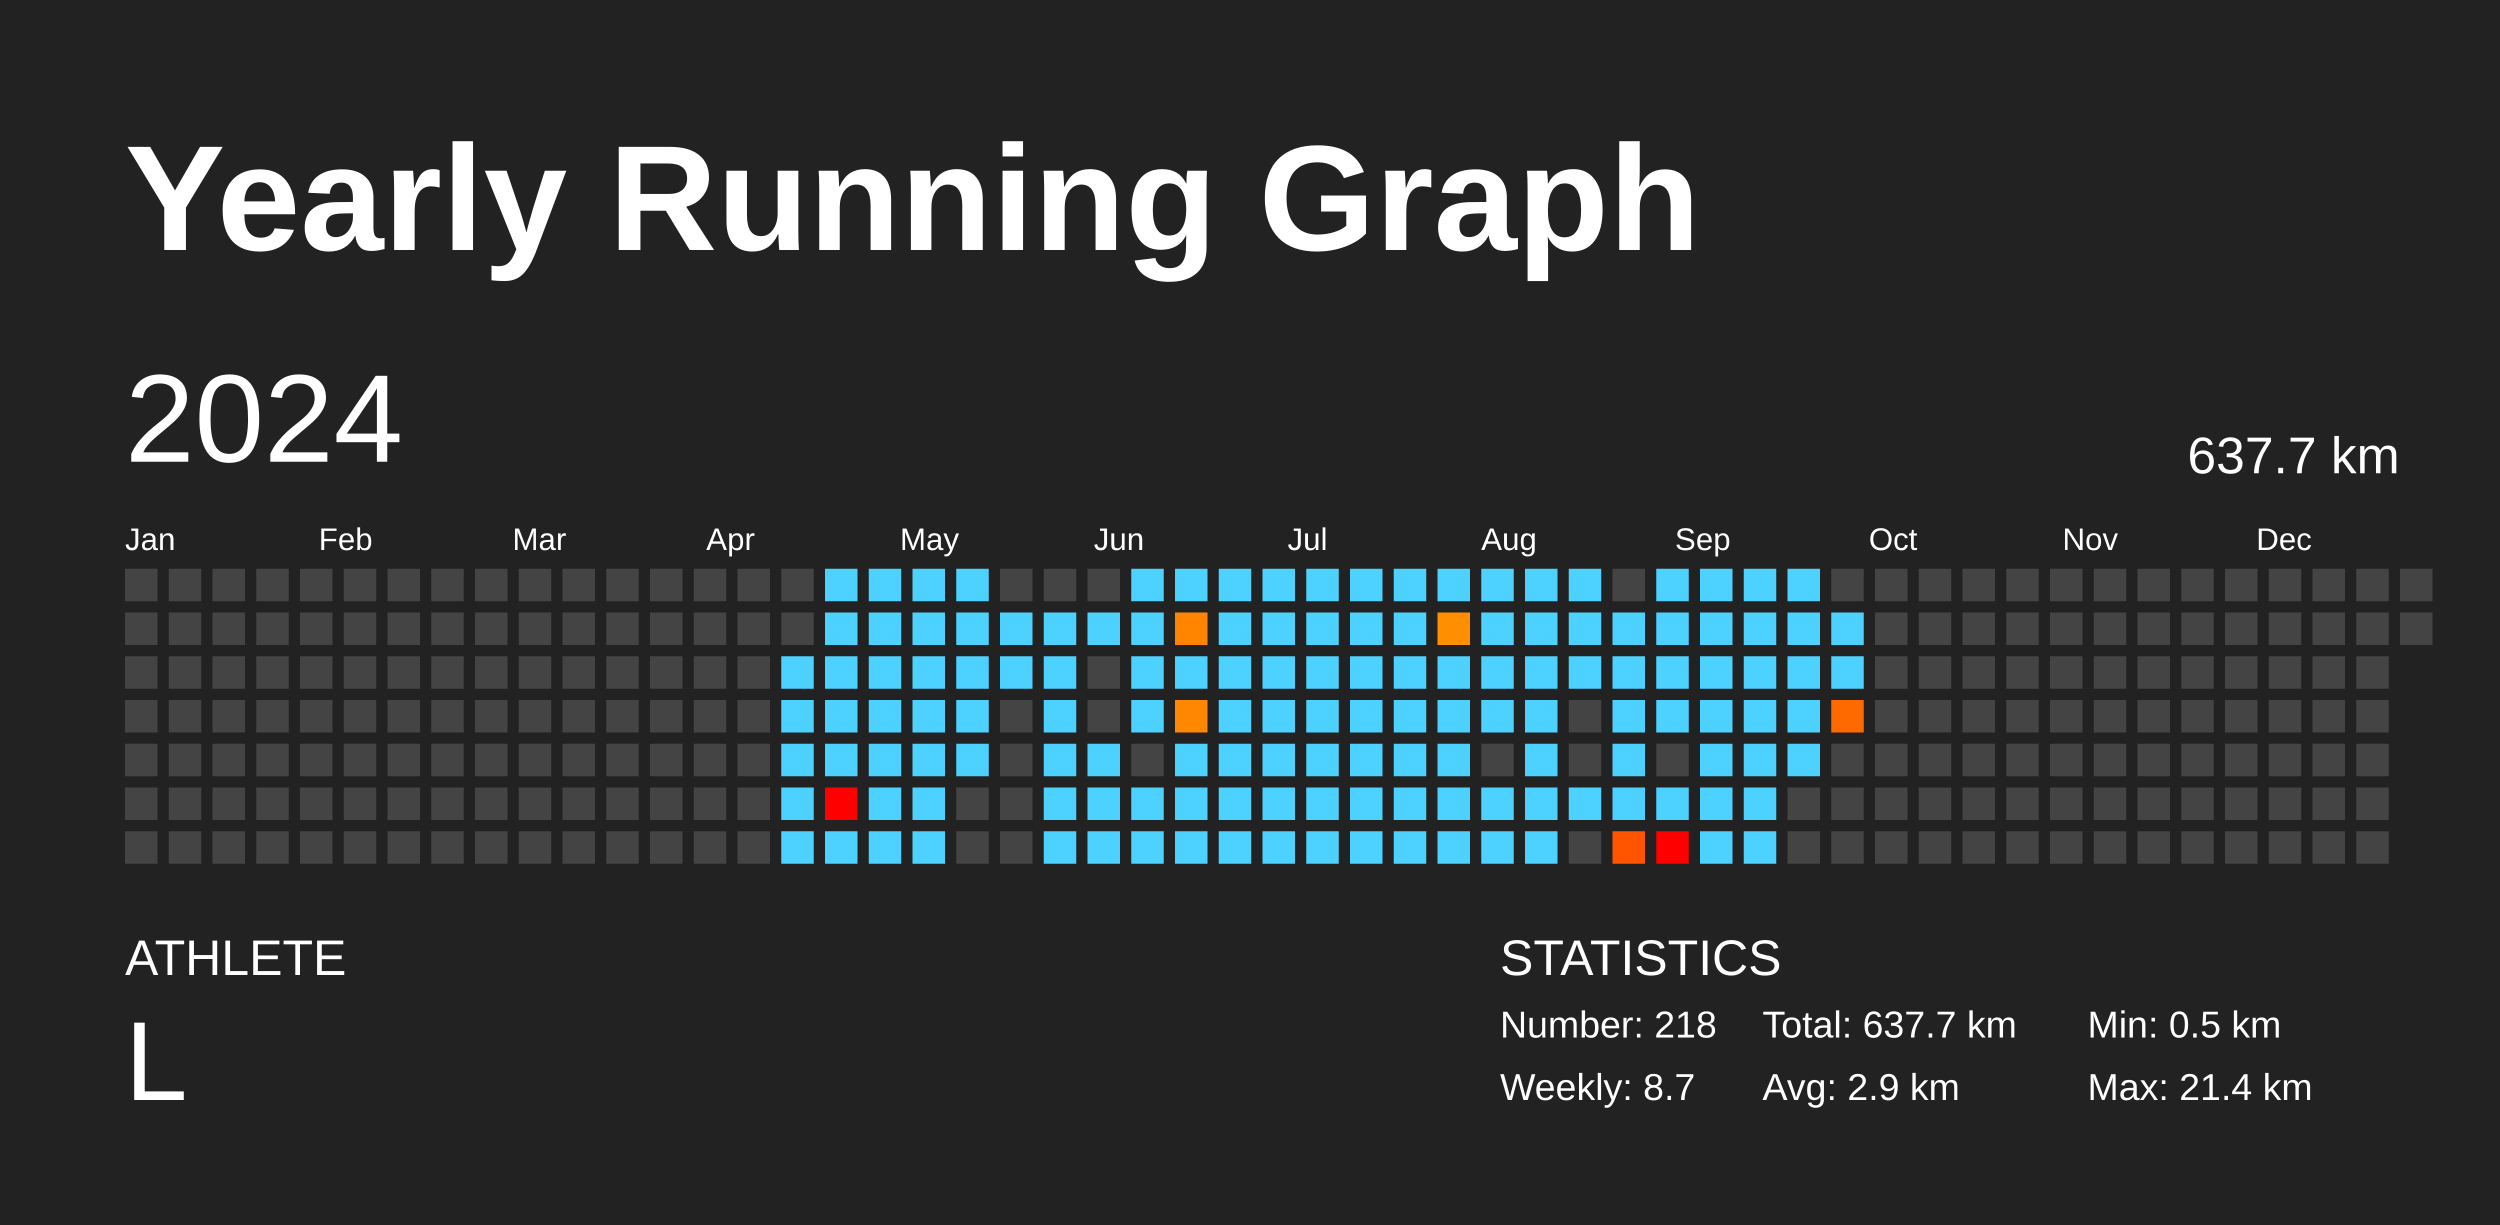
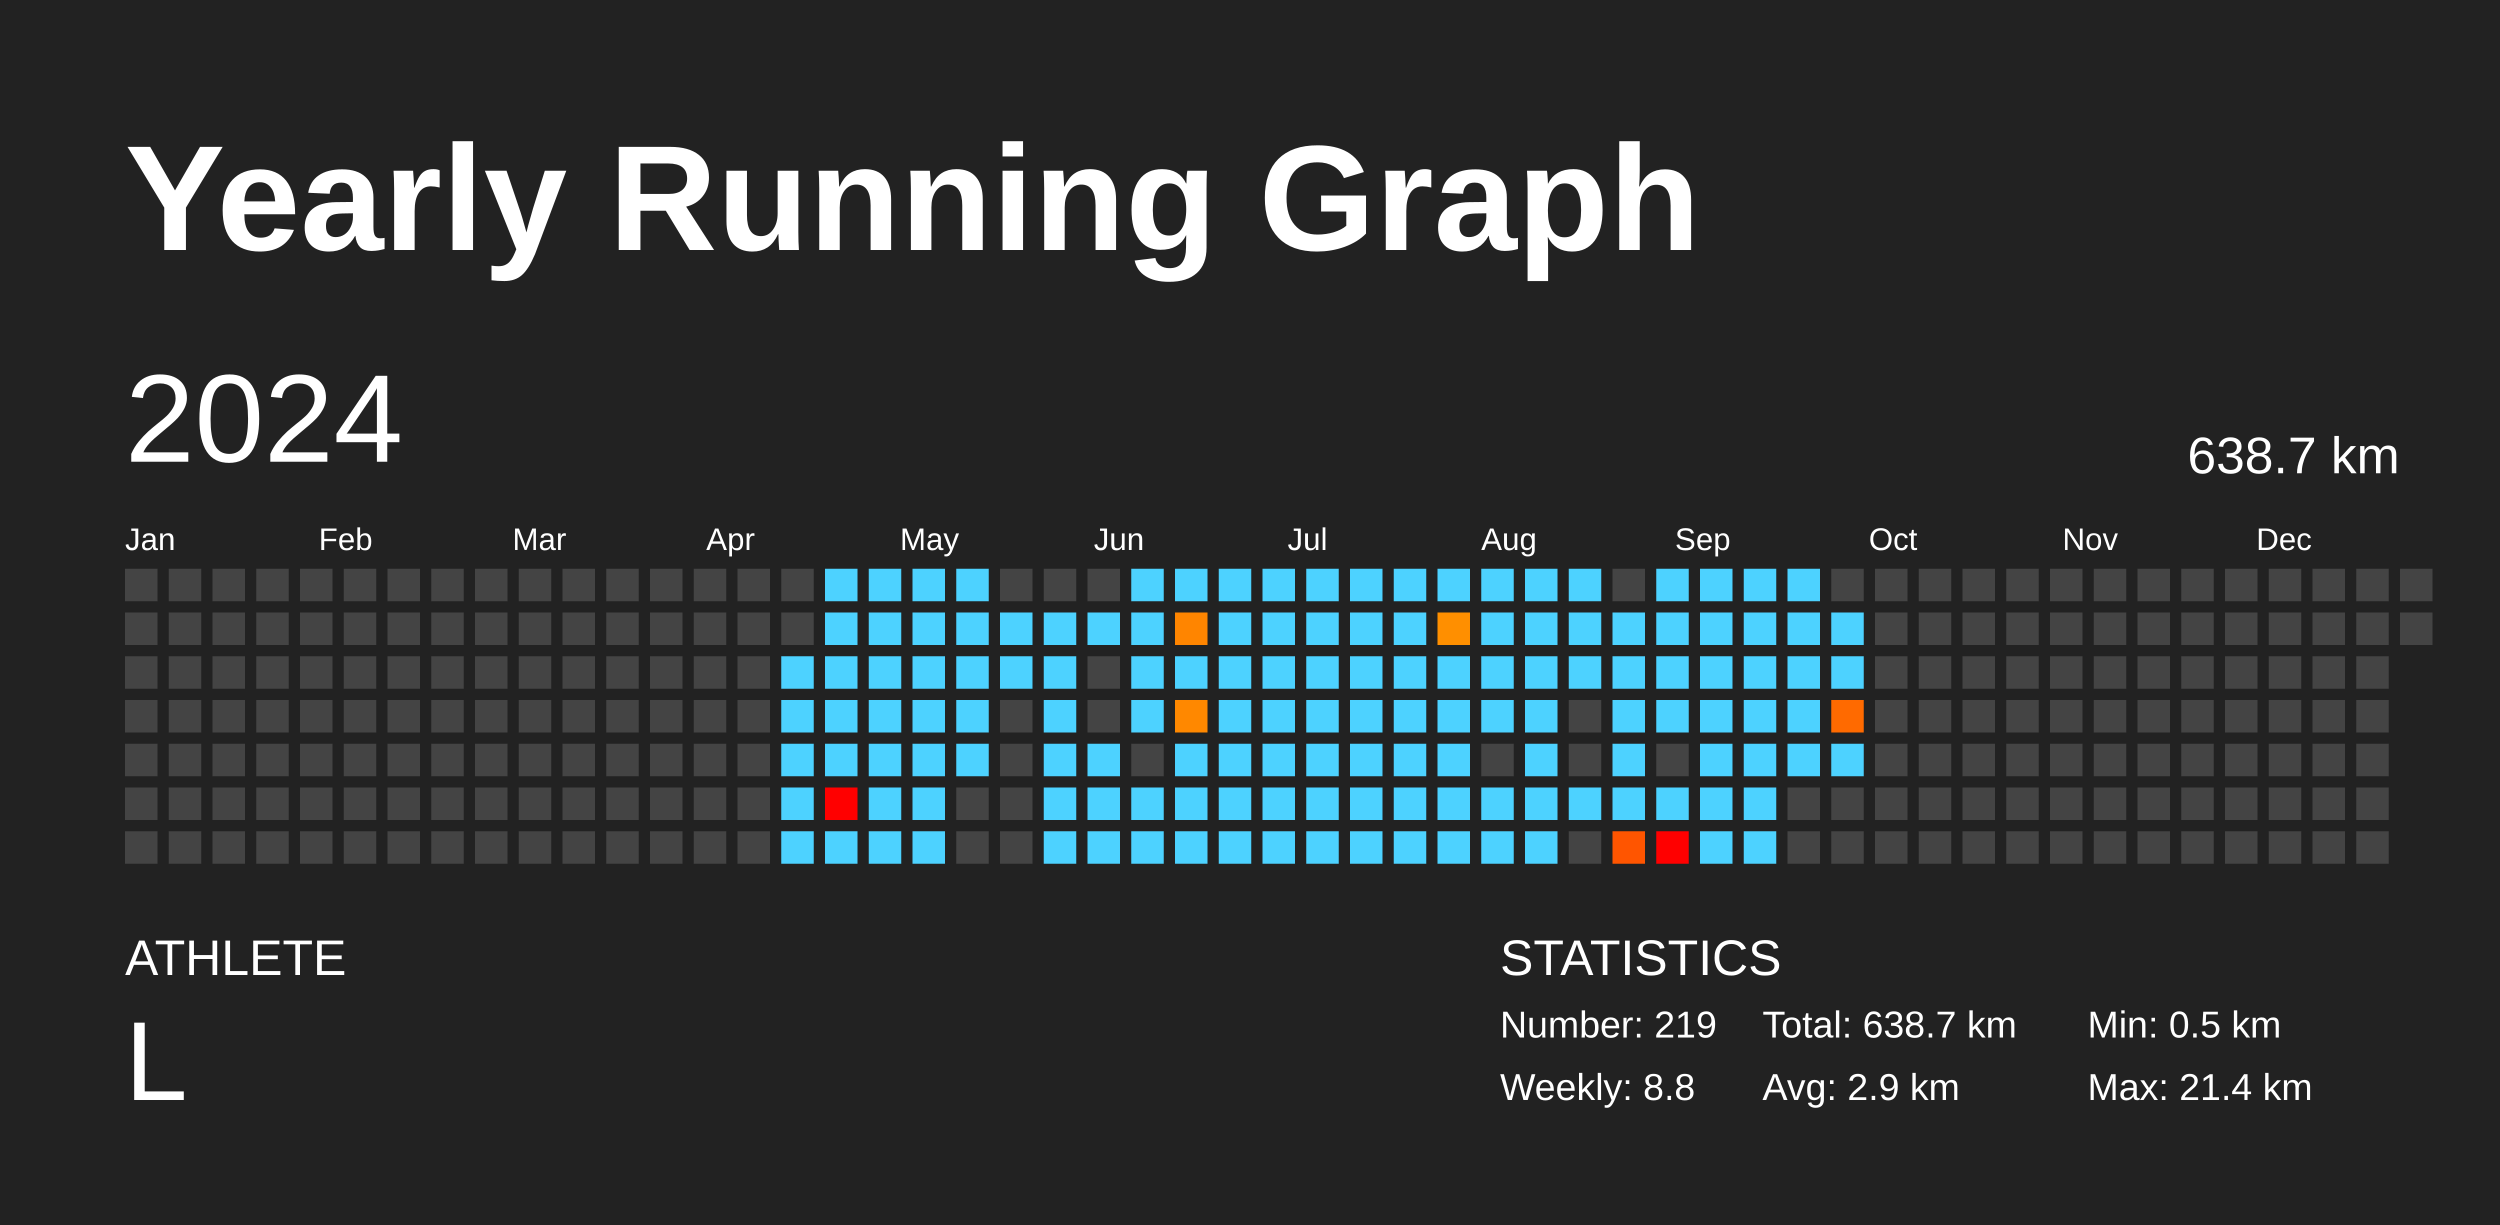
<svg xmlns="http://www.w3.org/2000/svg" baseProfile="full" height="98mm" version="1.1" viewBox="0,0,200,98" width="200mm">
  <defs />
  <rect fill="#222222" height="98" width="200" x="0" y="0" />
  <text fill="#FFFFFF" style="font-size:12px; font-family:Arial; font-weight:bold;" x="10" y="20">Yearly Running Graph</text>
  <text fill="#FFFFFF" style="font-size:4px; font-family:Arial" x="10" y="78">ATHLETE</text>
  <text fill="#FFFFFF" style="font-size:9px; font-family:Arial" x="10" y="88">L</text>
  <text fill="#FFFFFF" style="font-size:4px; font-family:Arial" x="120" y="78">STATISTICS</text>
-   <text fill="#FFFFFF" style="font-size:3px; font-family:Arial" x="120" y="83">Number: 218</text>
-   <text fill="#FFFFFF" style="font-size:3px; font-family:Arial" x="120" y="88">Weekly: 8.7</text>
-   <text fill="#FFFFFF" style="font-size:3px; font-family:Arial" x="141" y="83">Total: 637.7 km</text>
+   <text fill="#FFFFFF" style="font-size:3px; font-family:Arial" x="120" y="83">Number: 219</text>
+   <text fill="#FFFFFF" style="font-size:3px; font-family:Arial" x="120" y="88">Weekly: 8.8</text>
+   <text fill="#FFFFFF" style="font-size:3px; font-family:Arial" x="141" y="83">Total: 638.7 km</text>
  <text fill="#FFFFFF" style="font-size:3px; font-family:Arial" x="141" y="88">Avg: 2.9 km</text>
  <text fill="#FFFFFF" style="font-size:3px; font-family:Arial" x="167" y="83">Min: 0.5 km</text>
  <text fill="#FFFFFF" style="font-size:3px; font-family:Arial" x="167" y="88">Max: 21.4 km</text>
  <text dominant-baseline="hanging" fill="#FFFFFF" style="font-size:10.0px; font-family:Arial;" x="10" y="30">2024</text>
-   <text dominant-baseline="hanging" fill="#FFFFFF" style="font-size:4.125px; font-family:Arial;" x="175" y="35">637.7 km</text>
+   <text dominant-baseline="hanging" fill="#FFFFFF" style="font-size:4.125px; font-family:Arial;" x="175" y="35">638.7 km</text>
  <text fill="#FFFFFF" style="font-size:2.5px; font-family:Arial" x="10.0" y="44">Jan</text>
  <text fill="#FFFFFF" style="font-size:2.5px; font-family:Arial" x="25.5" y="44">Feb</text>
  <text fill="#FFFFFF" style="font-size:2.5px; font-family:Arial" x="41.0" y="44">Mar</text>
  <text fill="#FFFFFF" style="font-size:2.5px; font-family:Arial" x="56.5" y="44">Apr</text>
  <text fill="#FFFFFF" style="font-size:2.5px; font-family:Arial" x="72.0" y="44">May</text>
  <text fill="#FFFFFF" style="font-size:2.5px; font-family:Arial" x="87.5" y="44">Jun</text>
  <text fill="#FFFFFF" style="font-size:2.5px; font-family:Arial" x="103.0" y="44">Jul</text>
  <text fill="#FFFFFF" style="font-size:2.5px; font-family:Arial" x="118.5" y="44">Aug</text>
  <text fill="#FFFFFF" style="font-size:2.5px; font-family:Arial" x="134.0" y="44">Sep</text>
  <text fill="#FFFFFF" style="font-size:2.5px; font-family:Arial" x="149.5" y="44">Oct</text>
  <text fill="#FFFFFF" style="font-size:2.5px; font-family:Arial" x="165.0" y="44">Nov</text>
  <text fill="#FFFFFF" style="font-size:2.5px; font-family:Arial" x="180.5" y="44">Dec</text>
  <rect fill="#444444" height="2.6" width="2.6" x="10.0" y="45.5" />
  <rect fill="#444444" height="2.6" width="2.6" x="10.0" y="49.0" />
  <rect fill="#444444" height="2.6" width="2.6" x="10.0" y="52.5" />
  <rect fill="#444444" height="2.6" width="2.6" x="10.0" y="56.0" />
  <rect fill="#444444" height="2.6" width="2.6" x="10.0" y="59.5" />
  <rect fill="#444444" height="2.6" width="2.6" x="10.0" y="63.0" />
  <rect fill="#444444" height="2.6" width="2.6" x="10.0" y="66.5" />
  <rect fill="#444444" height="2.6" width="2.6" x="13.5" y="45.5" />
  <rect fill="#444444" height="2.6" width="2.6" x="13.5" y="49.0" />
  <rect fill="#444444" height="2.6" width="2.6" x="13.5" y="52.5" />
  <rect fill="#444444" height="2.6" width="2.6" x="13.5" y="56.0" />
  <rect fill="#444444" height="2.6" width="2.6" x="13.5" y="59.5" />
  <rect fill="#444444" height="2.6" width="2.6" x="13.5" y="63.0" />
  <rect fill="#444444" height="2.6" width="2.6" x="13.5" y="66.5" />
  <rect fill="#444444" height="2.6" width="2.6" x="17.0" y="45.5" />
  <rect fill="#444444" height="2.6" width="2.6" x="17.0" y="49.0" />
  <rect fill="#444444" height="2.6" width="2.6" x="17.0" y="52.5" />
  <rect fill="#444444" height="2.6" width="2.6" x="17.0" y="56.0" />
  <rect fill="#444444" height="2.6" width="2.6" x="17.0" y="59.5" />
  <rect fill="#444444" height="2.6" width="2.6" x="17.0" y="63.0" />
  <rect fill="#444444" height="2.6" width="2.6" x="17.0" y="66.5" />
  <rect fill="#444444" height="2.6" width="2.6" x="20.5" y="45.5" />
  <rect fill="#444444" height="2.6" width="2.6" x="20.5" y="49.0" />
  <rect fill="#444444" height="2.6" width="2.6" x="20.5" y="52.5" />
  <rect fill="#444444" height="2.6" width="2.6" x="20.5" y="56.0" />
  <rect fill="#444444" height="2.6" width="2.6" x="20.5" y="59.5" />
  <rect fill="#444444" height="2.6" width="2.6" x="20.5" y="63.0" />
  <rect fill="#444444" height="2.6" width="2.6" x="20.5" y="66.5" />
  <rect fill="#444444" height="2.6" width="2.6" x="24.0" y="45.5" />
  <rect fill="#444444" height="2.6" width="2.6" x="24.0" y="49.0" />
  <rect fill="#444444" height="2.6" width="2.6" x="24.0" y="52.5" />
  <rect fill="#444444" height="2.6" width="2.6" x="24.0" y="56.0" />
  <rect fill="#444444" height="2.6" width="2.6" x="24.0" y="59.5" />
  <rect fill="#444444" height="2.6" width="2.6" x="24.0" y="63.0" />
  <rect fill="#444444" height="2.6" width="2.6" x="24.0" y="66.5" />
  <rect fill="#444444" height="2.6" width="2.6" x="27.5" y="45.5" />
  <rect fill="#444444" height="2.6" width="2.6" x="27.5" y="49.0" />
  <rect fill="#444444" height="2.6" width="2.6" x="27.5" y="52.5" />
  <rect fill="#444444" height="2.6" width="2.6" x="27.5" y="56.0" />
  <rect fill="#444444" height="2.6" width="2.6" x="27.5" y="59.5" />
  <rect fill="#444444" height="2.6" width="2.6" x="27.5" y="63.0" />
  <rect fill="#444444" height="2.6" width="2.6" x="27.5" y="66.5" />
  <rect fill="#444444" height="2.6" width="2.6" x="31.0" y="45.5" />
  <rect fill="#444444" height="2.6" width="2.6" x="31.0" y="49.0" />
  <rect fill="#444444" height="2.6" width="2.6" x="31.0" y="52.5" />
  <rect fill="#444444" height="2.6" width="2.6" x="31.0" y="56.0" />
  <rect fill="#444444" height="2.6" width="2.6" x="31.0" y="59.5" />
  <rect fill="#444444" height="2.6" width="2.6" x="31.0" y="63.0" />
  <rect fill="#444444" height="2.6" width="2.6" x="31.0" y="66.5" />
  <rect fill="#444444" height="2.6" width="2.6" x="34.5" y="45.5" />
  <rect fill="#444444" height="2.6" width="2.6" x="34.5" y="49.0" />
  <rect fill="#444444" height="2.6" width="2.6" x="34.5" y="52.5" />
  <rect fill="#444444" height="2.6" width="2.6" x="34.5" y="56.0" />
  <rect fill="#444444" height="2.6" width="2.6" x="34.5" y="59.5" />
  <rect fill="#444444" height="2.6" width="2.6" x="34.5" y="63.0" />
  <rect fill="#444444" height="2.6" width="2.6" x="34.5" y="66.5" />
  <rect fill="#444444" height="2.6" width="2.6" x="38.0" y="45.5" />
  <rect fill="#444444" height="2.6" width="2.6" x="38.0" y="49.0" />
  <rect fill="#444444" height="2.6" width="2.6" x="38.0" y="52.5" />
  <rect fill="#444444" height="2.6" width="2.6" x="38.0" y="56.0" />
  <rect fill="#444444" height="2.6" width="2.6" x="38.0" y="59.5" />
  <rect fill="#444444" height="2.6" width="2.6" x="38.0" y="63.0" />
  <rect fill="#444444" height="2.6" width="2.6" x="38.0" y="66.5" />
  <rect fill="#444444" height="2.6" width="2.6" x="41.5" y="45.5" />
  <rect fill="#444444" height="2.6" width="2.6" x="41.5" y="49.0" />
  <rect fill="#444444" height="2.6" width="2.6" x="41.5" y="52.5" />
  <rect fill="#444444" height="2.6" width="2.6" x="41.5" y="56.0" />
  <rect fill="#444444" height="2.6" width="2.6" x="41.5" y="59.5" />
  <rect fill="#444444" height="2.6" width="2.6" x="41.5" y="63.0" />
  <rect fill="#444444" height="2.6" width="2.6" x="41.5" y="66.5" />
  <rect fill="#444444" height="2.6" width="2.6" x="45.0" y="45.5" />
  <rect fill="#444444" height="2.6" width="2.6" x="45.0" y="49.0" />
  <rect fill="#444444" height="2.6" width="2.6" x="45.0" y="52.5" />
  <rect fill="#444444" height="2.6" width="2.6" x="45.0" y="56.0" />
  <rect fill="#444444" height="2.6" width="2.6" x="45.0" y="59.5" />
  <rect fill="#444444" height="2.6" width="2.6" x="45.0" y="63.0" />
  <rect fill="#444444" height="2.6" width="2.6" x="45.0" y="66.5" />
  <rect fill="#444444" height="2.6" width="2.6" x="48.5" y="45.5" />
  <rect fill="#444444" height="2.6" width="2.6" x="48.5" y="49.0" />
  <rect fill="#444444" height="2.6" width="2.6" x="48.5" y="52.5" />
  <rect fill="#444444" height="2.6" width="2.6" x="48.5" y="56.0" />
  <rect fill="#444444" height="2.6" width="2.6" x="48.5" y="59.5" />
  <rect fill="#444444" height="2.6" width="2.6" x="48.5" y="63.0" />
  <rect fill="#444444" height="2.6" width="2.6" x="48.5" y="66.5" />
  <rect fill="#444444" height="2.6" width="2.6" x="52.0" y="45.5" />
  <rect fill="#444444" height="2.6" width="2.6" x="52.0" y="49.0" />
  <rect fill="#444444" height="2.6" width="2.6" x="52.0" y="52.5" />
  <rect fill="#444444" height="2.6" width="2.6" x="52.0" y="56.0" />
  <rect fill="#444444" height="2.6" width="2.6" x="52.0" y="59.5" />
  <rect fill="#444444" height="2.6" width="2.6" x="52.0" y="63.0" />
  <rect fill="#444444" height="2.6" width="2.6" x="52.0" y="66.5" />
  <rect fill="#444444" height="2.6" width="2.6" x="55.5" y="45.5" />
  <rect fill="#444444" height="2.6" width="2.6" x="55.5" y="49.0" />
  <rect fill="#444444" height="2.6" width="2.6" x="55.5" y="52.5" />
  <rect fill="#444444" height="2.6" width="2.6" x="55.5" y="56.0" />
  <rect fill="#444444" height="2.6" width="2.6" x="55.5" y="59.5" />
  <rect fill="#444444" height="2.6" width="2.6" x="55.5" y="63.0" />
  <rect fill="#444444" height="2.6" width="2.6" x="55.5" y="66.5" />
  <rect fill="#444444" height="2.6" width="2.6" x="59.0" y="45.5" />
  <rect fill="#444444" height="2.6" width="2.6" x="59.0" y="49.0" />
  <rect fill="#444444" height="2.6" width="2.6" x="59.0" y="52.5" />
  <rect fill="#444444" height="2.6" width="2.6" x="59.0" y="56.0" />
  <rect fill="#444444" height="2.6" width="2.6" x="59.0" y="59.5" />
  <rect fill="#444444" height="2.6" width="2.6" x="59.0" y="63.0" />
  <rect fill="#444444" height="2.6" width="2.6" x="59.0" y="66.5" />
  <rect fill="#444444" height="2.6" width="2.6" x="62.5" y="45.5" />
  <rect fill="#444444" height="2.6" width="2.6" x="62.5" y="49.0" />
  <rect fill="#4dd2ff" height="2.6" width="2.6" x="62.5" y="52.5" />
  <rect fill="#4dd2ff" height="2.6" width="2.6" x="62.5" y="56.0" />
  <rect fill="#4dd2ff" height="2.6" width="2.6" x="62.5" y="59.5" />
  <rect fill="#4dd2ff" height="2.6" width="2.6" x="62.5" y="63.0" />
  <rect fill="#4dd2ff" height="2.6" width="2.6" x="62.5" y="66.5" />
  <rect fill="#4dd2ff" height="2.6" width="2.6" x="66.0" y="45.5" />
  <rect fill="#4dd2ff" height="2.6" width="2.6" x="66.0" y="49.0" />
  <rect fill="#4dd2ff" height="2.6" width="2.6" x="66.0" y="52.5" />
  <rect fill="#4dd2ff" height="2.6" width="2.6" x="66.0" y="56.0" />
  <rect fill="#4dd2ff" height="2.6" width="2.6" x="66.0" y="59.5" />
  <rect fill="red" height="2.6" width="2.6" x="66.0" y="63.0" />
  <rect fill="#4dd2ff" height="2.6" width="2.6" x="66.0" y="66.5" />
  <rect fill="#4dd2ff" height="2.6" width="2.6" x="69.5" y="45.5" />
  <rect fill="#4dd2ff" height="2.6" width="2.6" x="69.5" y="49.0" />
  <rect fill="#4dd2ff" height="2.6" width="2.6" x="69.5" y="52.5" />
  <rect fill="#4dd2ff" height="2.6" width="2.6" x="69.5" y="56.0" />
  <rect fill="#4dd2ff" height="2.6" width="2.6" x="69.5" y="59.5" />
  <rect fill="#4dd2ff" height="2.6" width="2.6" x="69.5" y="63.0" />
  <rect fill="#4dd2ff" height="2.6" width="2.6" x="69.5" y="66.5" />
  <rect fill="#4dd2ff" height="2.6" width="2.6" x="73.0" y="45.5" />
  <rect fill="#4dd2ff" height="2.6" width="2.6" x="73.0" y="49.0" />
  <rect fill="#4dd2ff" height="2.6" width="2.6" x="73.0" y="52.5" />
  <rect fill="#4dd2ff" height="2.6" width="2.6" x="73.0" y="56.0" />
  <rect fill="#4dd2ff" height="2.6" width="2.6" x="73.0" y="59.5" />
  <rect fill="#4dd2ff" height="2.6" width="2.6" x="73.0" y="63.0" />
  <rect fill="#4dd2ff" height="2.6" width="2.6" x="73.0" y="66.5" />
  <rect fill="#4dd2ff" height="2.6" width="2.6" x="76.5" y="45.5" />
  <rect fill="#4dd2ff" height="2.6" width="2.6" x="76.5" y="49.0" />
  <rect fill="#4dd2ff" height="2.6" width="2.6" x="76.5" y="52.5" />
  <rect fill="#4dd2ff" height="2.6" width="2.6" x="76.5" y="56.0" />
  <rect fill="#4dd2ff" height="2.6" width="2.6" x="76.5" y="59.5" />
  <rect fill="#444444" height="2.6" width="2.6" x="76.5" y="63.0" />
  <rect fill="#444444" height="2.6" width="2.6" x="76.5" y="66.5" />
  <rect fill="#444444" height="2.6" width="2.6" x="80.0" y="45.5" />
  <rect fill="#4dd2ff" height="2.6" width="2.6" x="80.0" y="49.0" />
  <rect fill="#4dd2ff" height="2.6" width="2.6" x="80.0" y="52.5" />
  <rect fill="#444444" height="2.6" width="2.6" x="80.0" y="56.0" />
  <rect fill="#444444" height="2.6" width="2.6" x="80.0" y="59.5" />
  <rect fill="#444444" height="2.6" width="2.6" x="80.0" y="63.0" />
  <rect fill="#444444" height="2.6" width="2.6" x="80.0" y="66.5" />
  <rect fill="#444444" height="2.6" width="2.6" x="83.5" y="45.5" />
  <rect fill="#4dd2ff" height="2.6" width="2.6" x="83.5" y="49.0" />
  <rect fill="#4dd2ff" height="2.6" width="2.6" x="83.5" y="52.5" />
  <rect fill="#4dd2ff" height="2.6" width="2.6" x="83.5" y="56.0" />
  <rect fill="#4dd2ff" height="2.6" width="2.6" x="83.5" y="59.5" />
  <rect fill="#4dd2ff" height="2.6" width="2.6" x="83.5" y="63.0" />
  <rect fill="#4dd2ff" height="2.6" width="2.6" x="83.5" y="66.5" />
  <rect fill="#444444" height="2.6" width="2.6" x="87.0" y="45.5" />
  <rect fill="#4dd2ff" height="2.6" width="2.6" x="87.0" y="49.0" />
  <rect fill="#444444" height="2.6" width="2.6" x="87.0" y="52.5" />
  <rect fill="#444444" height="2.6" width="2.6" x="87.0" y="56.0" />
  <rect fill="#4dd2ff" height="2.6" width="2.6" x="87.0" y="59.5" />
  <rect fill="#4dd2ff" height="2.6" width="2.6" x="87.0" y="63.0" />
  <rect fill="#4dd2ff" height="2.6" width="2.6" x="87.0" y="66.5" />
  <rect fill="#4dd2ff" height="2.6" width="2.6" x="90.5" y="45.5" />
  <rect fill="#4dd2ff" height="2.6" width="2.6" x="90.5" y="49.0" />
  <rect fill="#4dd2ff" height="2.6" width="2.6" x="90.5" y="52.5" />
  <rect fill="#4dd2ff" height="2.6" width="2.6" x="90.5" y="56.0" />
  <rect fill="#444444" height="2.6" width="2.6" x="90.5" y="59.5" />
  <rect fill="#4dd2ff" height="2.6" width="2.6" x="90.5" y="63.0" />
  <rect fill="#4dd2ff" height="2.6" width="2.6" x="90.5" y="66.5" />
  <rect fill="#4dd2ff" height="2.6" width="2.6" x="94.0" y="45.5" />
  <rect fill="#ff8500" height="2.6" width="2.6" x="94.0" y="49.0" />
  <rect fill="#4dd2ff" height="2.6" width="2.6" x="94.0" y="52.5" />
  <rect fill="#ff8800" height="2.6" width="2.6" x="94.0" y="56.0" />
  <rect fill="#4dd2ff" height="2.6" width="2.6" x="94.0" y="59.5" />
  <rect fill="#4dd2ff" height="2.6" width="2.6" x="94.0" y="63.0" />
  <rect fill="#4dd2ff" height="2.6" width="2.6" x="94.0" y="66.5" />
  <rect fill="#4dd2ff" height="2.6" width="2.6" x="97.5" y="45.5" />
  <rect fill="#4dd2ff" height="2.6" width="2.6" x="97.5" y="49.0" />
  <rect fill="#4dd2ff" height="2.6" width="2.6" x="97.5" y="52.5" />
  <rect fill="#4dd2ff" height="2.6" width="2.6" x="97.5" y="56.0" />
  <rect fill="#4dd2ff" height="2.6" width="2.6" x="97.5" y="59.5" />
  <rect fill="#4dd2ff" height="2.6" width="2.6" x="97.5" y="63.0" />
  <rect fill="#4dd2ff" height="2.6" width="2.6" x="97.5" y="66.5" />
  <rect fill="#4dd2ff" height="2.6" width="2.6" x="101.0" y="45.5" />
  <rect fill="#4dd2ff" height="2.6" width="2.6" x="101.0" y="49.0" />
  <rect fill="#4dd2ff" height="2.6" width="2.6" x="101.0" y="52.5" />
  <rect fill="#4dd2ff" height="2.6" width="2.6" x="101.0" y="56.0" />
  <rect fill="#4dd2ff" height="2.6" width="2.6" x="101.0" y="59.5" />
  <rect fill="#4dd2ff" height="2.6" width="2.6" x="101.0" y="63.0" />
  <rect fill="#4dd2ff" height="2.6" width="2.6" x="101.0" y="66.5" />
  <rect fill="#4dd2ff" height="2.6" width="2.6" x="104.5" y="45.5" />
  <rect fill="#4dd2ff" height="2.6" width="2.6" x="104.5" y="49.0" />
  <rect fill="#4dd2ff" height="2.6" width="2.6" x="104.5" y="52.5" />
  <rect fill="#4dd2ff" height="2.6" width="2.6" x="104.5" y="56.0" />
  <rect fill="#4dd2ff" height="2.6" width="2.6" x="104.5" y="59.5" />
  <rect fill="#4dd2ff" height="2.6" width="2.6" x="104.5" y="63.0" />
  <rect fill="#4dd2ff" height="2.6" width="2.6" x="104.5" y="66.5" />
  <rect fill="#4dd2ff" height="2.6" width="2.6" x="108.0" y="45.5" />
  <rect fill="#4dd2ff" height="2.6" width="2.6" x="108.0" y="49.0" />
  <rect fill="#4dd2ff" height="2.6" width="2.6" x="108.0" y="52.5" />
  <rect fill="#4dd2ff" height="2.6" width="2.6" x="108.0" y="56.0" />
  <rect fill="#4dd2ff" height="2.6" width="2.6" x="108.0" y="59.5" />
  <rect fill="#4dd2ff" height="2.6" width="2.6" x="108.0" y="63.0" />
  <rect fill="#4dd2ff" height="2.6" width="2.6" x="108.0" y="66.5" />
  <rect fill="#4dd2ff" height="2.6" width="2.6" x="111.5" y="45.5" />
  <rect fill="#4dd2ff" height="2.6" width="2.6" x="111.5" y="49.0" />
  <rect fill="#4dd2ff" height="2.6" width="2.6" x="111.5" y="52.5" />
  <rect fill="#4dd2ff" height="2.6" width="2.6" x="111.5" y="56.0" />
  <rect fill="#4dd2ff" height="2.6" width="2.6" x="111.5" y="59.5" />
  <rect fill="#4dd2ff" height="2.6" width="2.6" x="111.5" y="63.0" />
  <rect fill="#4dd2ff" height="2.6" width="2.6" x="111.5" y="66.5" />
  <rect fill="#4dd2ff" height="2.6" width="2.6" x="115.0" y="45.5" />
  <rect fill="#ff8f00" height="2.6" width="2.6" x="115.0" y="49.0" />
  <rect fill="#4dd2ff" height="2.6" width="2.6" x="115.0" y="52.5" />
  <rect fill="#4dd2ff" height="2.6" width="2.6" x="115.0" y="56.0" />
  <rect fill="#4dd2ff" height="2.6" width="2.6" x="115.0" y="59.5" />
  <rect fill="#4dd2ff" height="2.6" width="2.6" x="115.0" y="63.0" />
  <rect fill="#4dd2ff" height="2.6" width="2.6" x="115.0" y="66.5" />
  <rect fill="#4dd2ff" height="2.6" width="2.6" x="118.5" y="45.5" />
  <rect fill="#4dd2ff" height="2.6" width="2.6" x="118.5" y="49.0" />
  <rect fill="#4dd2ff" height="2.6" width="2.6" x="118.5" y="52.5" />
  <rect fill="#4dd2ff" height="2.6" width="2.6" x="118.5" y="56.0" />
  <rect fill="#444444" height="2.6" width="2.6" x="118.5" y="59.5" />
  <rect fill="#4dd2ff" height="2.6" width="2.6" x="118.5" y="63.0" />
  <rect fill="#4dd2ff" height="2.6" width="2.6" x="118.5" y="66.5" />
  <rect fill="#4dd2ff" height="2.6" width="2.6" x="122.0" y="45.5" />
  <rect fill="#4dd2ff" height="2.6" width="2.6" x="122.0" y="49.0" />
  <rect fill="#4dd2ff" height="2.6" width="2.6" x="122.0" y="52.5" />
  <rect fill="#4dd2ff" height="2.6" width="2.6" x="122.0" y="56.0" />
  <rect fill="#4dd2ff" height="2.6" width="2.6" x="122.0" y="59.5" />
  <rect fill="#4dd2ff" height="2.6" width="2.6" x="122.0" y="63.0" />
  <rect fill="#4dd2ff" height="2.6" width="2.6" x="122.0" y="66.5" />
  <rect fill="#4dd2ff" height="2.6" width="2.6" x="125.5" y="45.5" />
  <rect fill="#4dd2ff" height="2.6" width="2.6" x="125.5" y="49.0" />
  <rect fill="#4dd2ff" height="2.6" width="2.6" x="125.5" y="52.5" />
  <rect fill="#444444" height="2.6" width="2.6" x="125.5" y="56.0" />
  <rect fill="#444444" height="2.6" width="2.6" x="125.5" y="59.5" />
  <rect fill="#4dd2ff" height="2.6" width="2.6" x="125.5" y="63.0" />
  <rect fill="#444444" height="2.6" width="2.6" x="125.5" y="66.5" />
  <rect fill="#444444" height="2.6" width="2.6" x="129.0" y="45.5" />
  <rect fill="#4dd2ff" height="2.6" width="2.6" x="129.0" y="49.0" />
  <rect fill="#4dd2ff" height="2.6" width="2.6" x="129.0" y="52.5" />
  <rect fill="#4dd2ff" height="2.6" width="2.6" x="129.0" y="56.0" />
  <rect fill="#4dd2ff" height="2.6" width="2.6" x="129.0" y="59.5" />
  <rect fill="#4dd2ff" height="2.6" width="2.6" x="129.0" y="63.0" />
  <rect fill="#ff5500" height="2.6" width="2.6" x="129.0" y="66.5" />
  <rect fill="#4dd2ff" height="2.6" width="2.6" x="132.5" y="45.5" />
  <rect fill="#4dd2ff" height="2.6" width="2.6" x="132.5" y="49.0" />
  <rect fill="#4dd2ff" height="2.6" width="2.6" x="132.5" y="52.5" />
  <rect fill="#4dd2ff" height="2.6" width="2.6" x="132.5" y="56.0" />
  <rect fill="#444444" height="2.6" width="2.6" x="132.5" y="59.5" />
  <rect fill="#4dd2ff" height="2.6" width="2.6" x="132.5" y="63.0" />
  <rect fill="red" height="2.6" width="2.6" x="132.5" y="66.5" />
  <rect fill="#4dd2ff" height="2.6" width="2.6" x="136.0" y="45.5" />
  <rect fill="#4dd2ff" height="2.6" width="2.6" x="136.0" y="49.0" />
  <rect fill="#4dd2ff" height="2.6" width="2.6" x="136.0" y="52.5" />
  <rect fill="#4dd2ff" height="2.6" width="2.6" x="136.0" y="56.0" />
  <rect fill="#4dd2ff" height="2.6" width="2.6" x="136.0" y="59.5" />
  <rect fill="#4dd2ff" height="2.6" width="2.6" x="136.0" y="63.0" />
  <rect fill="#4dd2ff" height="2.6" width="2.6" x="136.0" y="66.5" />
  <rect fill="#4dd2ff" height="2.6" width="2.6" x="139.5" y="45.5" />
  <rect fill="#4dd2ff" height="2.6" width="2.6" x="139.5" y="49.0" />
  <rect fill="#4dd2ff" height="2.6" width="2.6" x="139.5" y="52.5" />
  <rect fill="#4dd2ff" height="2.6" width="2.6" x="139.5" y="56.0" />
  <rect fill="#4dd2ff" height="2.6" width="2.6" x="139.5" y="59.5" />
  <rect fill="#4dd2ff" height="2.6" width="2.6" x="139.5" y="63.0" />
  <rect fill="#4dd2ff" height="2.6" width="2.6" x="139.5" y="66.5" />
  <rect fill="#4dd2ff" height="2.6" width="2.6" x="143.0" y="45.5" />
  <rect fill="#4dd2ff" height="2.6" width="2.6" x="143.0" y="49.0" />
  <rect fill="#4dd2ff" height="2.6" width="2.6" x="143.0" y="52.5" />
  <rect fill="#4dd2ff" height="2.6" width="2.6" x="143.0" y="56.0" />
  <rect fill="#4dd2ff" height="2.6" width="2.6" x="143.0" y="59.5" />
  <rect fill="#444444" height="2.6" width="2.6" x="143.0" y="63.0" />
  <rect fill="#444444" height="2.6" width="2.6" x="143.0" y="66.5" />
  <rect fill="#444444" height="2.6" width="2.6" x="146.5" y="45.5" />
  <rect fill="#4dd2ff" height="2.6" width="2.6" x="146.5" y="49.0" />
  <rect fill="#4dd2ff" height="2.6" width="2.6" x="146.5" y="52.5" />
  <rect fill="#ff6a00" height="2.6" width="2.6" x="146.5" y="56.0" />
-   <rect fill="#444444" height="2.6" width="2.6" x="146.5" y="59.5" />
+   <rect fill="#4dd2ff" height="2.6" width="2.6" x="146.5" y="59.5" />
  <rect fill="#444444" height="2.6" width="2.6" x="146.5" y="63.0" />
  <rect fill="#444444" height="2.6" width="2.6" x="146.5" y="66.5" />
  <rect fill="#444444" height="2.6" width="2.6" x="150.0" y="45.5" />
  <rect fill="#444444" height="2.6" width="2.6" x="150.0" y="49.0" />
  <rect fill="#444444" height="2.6" width="2.6" x="150.0" y="52.5" />
  <rect fill="#444444" height="2.6" width="2.6" x="150.0" y="56.0" />
  <rect fill="#444444" height="2.6" width="2.6" x="150.0" y="59.5" />
  <rect fill="#444444" height="2.6" width="2.6" x="150.0" y="63.0" />
  <rect fill="#444444" height="2.6" width="2.6" x="150.0" y="66.5" />
  <rect fill="#444444" height="2.6" width="2.6" x="153.5" y="45.5" />
  <rect fill="#444444" height="2.6" width="2.6" x="153.5" y="49.0" />
  <rect fill="#444444" height="2.6" width="2.6" x="153.5" y="52.5" />
  <rect fill="#444444" height="2.6" width="2.6" x="153.5" y="56.0" />
  <rect fill="#444444" height="2.6" width="2.6" x="153.5" y="59.5" />
  <rect fill="#444444" height="2.6" width="2.6" x="153.5" y="63.0" />
  <rect fill="#444444" height="2.6" width="2.6" x="153.5" y="66.5" />
  <rect fill="#444444" height="2.6" width="2.6" x="157.0" y="45.5" />
  <rect fill="#444444" height="2.6" width="2.6" x="157.0" y="49.0" />
  <rect fill="#444444" height="2.6" width="2.6" x="157.0" y="52.5" />
  <rect fill="#444444" height="2.6" width="2.6" x="157.0" y="56.0" />
  <rect fill="#444444" height="2.6" width="2.6" x="157.0" y="59.5" />
  <rect fill="#444444" height="2.6" width="2.6" x="157.0" y="63.0" />
  <rect fill="#444444" height="2.6" width="2.6" x="157.0" y="66.5" />
  <rect fill="#444444" height="2.6" width="2.6" x="160.5" y="45.5" />
  <rect fill="#444444" height="2.6" width="2.6" x="160.5" y="49.0" />
  <rect fill="#444444" height="2.6" width="2.6" x="160.5" y="52.5" />
  <rect fill="#444444" height="2.6" width="2.6" x="160.5" y="56.0" />
  <rect fill="#444444" height="2.6" width="2.6" x="160.5" y="59.5" />
  <rect fill="#444444" height="2.6" width="2.6" x="160.5" y="63.0" />
  <rect fill="#444444" height="2.6" width="2.6" x="160.5" y="66.5" />
  <rect fill="#444444" height="2.6" width="2.6" x="164.0" y="45.5" />
  <rect fill="#444444" height="2.6" width="2.6" x="164.0" y="49.0" />
  <rect fill="#444444" height="2.6" width="2.6" x="164.0" y="52.5" />
  <rect fill="#444444" height="2.6" width="2.6" x="164.0" y="56.0" />
  <rect fill="#444444" height="2.6" width="2.6" x="164.0" y="59.5" />
  <rect fill="#444444" height="2.6" width="2.6" x="164.0" y="63.0" />
  <rect fill="#444444" height="2.6" width="2.6" x="164.0" y="66.5" />
  <rect fill="#444444" height="2.6" width="2.6" x="167.5" y="45.5" />
  <rect fill="#444444" height="2.6" width="2.6" x="167.5" y="49.0" />
  <rect fill="#444444" height="2.6" width="2.6" x="167.5" y="52.5" />
  <rect fill="#444444" height="2.6" width="2.6" x="167.5" y="56.0" />
  <rect fill="#444444" height="2.6" width="2.6" x="167.5" y="59.5" />
  <rect fill="#444444" height="2.6" width="2.6" x="167.5" y="63.0" />
  <rect fill="#444444" height="2.6" width="2.6" x="167.5" y="66.5" />
  <rect fill="#444444" height="2.6" width="2.6" x="171.0" y="45.5" />
  <rect fill="#444444" height="2.6" width="2.6" x="171.0" y="49.0" />
  <rect fill="#444444" height="2.6" width="2.6" x="171.0" y="52.5" />
  <rect fill="#444444" height="2.6" width="2.6" x="171.0" y="56.0" />
  <rect fill="#444444" height="2.6" width="2.6" x="171.0" y="59.5" />
  <rect fill="#444444" height="2.6" width="2.6" x="171.0" y="63.0" />
  <rect fill="#444444" height="2.6" width="2.6" x="171.0" y="66.5" />
  <rect fill="#444444" height="2.6" width="2.6" x="174.5" y="45.5" />
  <rect fill="#444444" height="2.6" width="2.6" x="174.5" y="49.0" />
  <rect fill="#444444" height="2.6" width="2.6" x="174.5" y="52.5" />
  <rect fill="#444444" height="2.6" width="2.6" x="174.5" y="56.0" />
  <rect fill="#444444" height="2.6" width="2.6" x="174.5" y="59.5" />
  <rect fill="#444444" height="2.6" width="2.6" x="174.5" y="63.0" />
  <rect fill="#444444" height="2.6" width="2.6" x="174.5" y="66.5" />
  <rect fill="#444444" height="2.6" width="2.6" x="178.0" y="45.5" />
  <rect fill="#444444" height="2.6" width="2.6" x="178.0" y="49.0" />
  <rect fill="#444444" height="2.6" width="2.6" x="178.0" y="52.5" />
  <rect fill="#444444" height="2.6" width="2.6" x="178.0" y="56.0" />
  <rect fill="#444444" height="2.6" width="2.6" x="178.0" y="59.5" />
  <rect fill="#444444" height="2.6" width="2.6" x="178.0" y="63.0" />
  <rect fill="#444444" height="2.6" width="2.6" x="178.0" y="66.5" />
  <rect fill="#444444" height="2.6" width="2.6" x="181.5" y="45.5" />
  <rect fill="#444444" height="2.6" width="2.6" x="181.5" y="49.0" />
  <rect fill="#444444" height="2.6" width="2.6" x="181.5" y="52.5" />
  <rect fill="#444444" height="2.6" width="2.6" x="181.5" y="56.0" />
  <rect fill="#444444" height="2.6" width="2.6" x="181.5" y="59.5" />
  <rect fill="#444444" height="2.6" width="2.6" x="181.5" y="63.0" />
  <rect fill="#444444" height="2.6" width="2.6" x="181.5" y="66.5" />
  <rect fill="#444444" height="2.6" width="2.6" x="185.0" y="45.5" />
  <rect fill="#444444" height="2.6" width="2.6" x="185.0" y="49.0" />
  <rect fill="#444444" height="2.6" width="2.6" x="185.0" y="52.5" />
  <rect fill="#444444" height="2.6" width="2.6" x="185.0" y="56.0" />
  <rect fill="#444444" height="2.6" width="2.6" x="185.0" y="59.5" />
  <rect fill="#444444" height="2.6" width="2.6" x="185.0" y="63.0" />
  <rect fill="#444444" height="2.6" width="2.6" x="185.0" y="66.5" />
  <rect fill="#444444" height="2.6" width="2.6" x="188.5" y="45.5" />
  <rect fill="#444444" height="2.6" width="2.6" x="188.5" y="49.0" />
  <rect fill="#444444" height="2.6" width="2.6" x="188.5" y="52.5" />
  <rect fill="#444444" height="2.6" width="2.6" x="188.5" y="56.0" />
  <rect fill="#444444" height="2.6" width="2.6" x="188.5" y="59.5" />
  <rect fill="#444444" height="2.6" width="2.6" x="188.5" y="63.0" />
  <rect fill="#444444" height="2.6" width="2.6" x="188.5" y="66.5" />
  <rect fill="#444444" height="2.6" width="2.6" x="192.0" y="45.5" />
  <rect fill="#444444" height="2.6" width="2.6" x="192.0" y="49.0" />
</svg>
